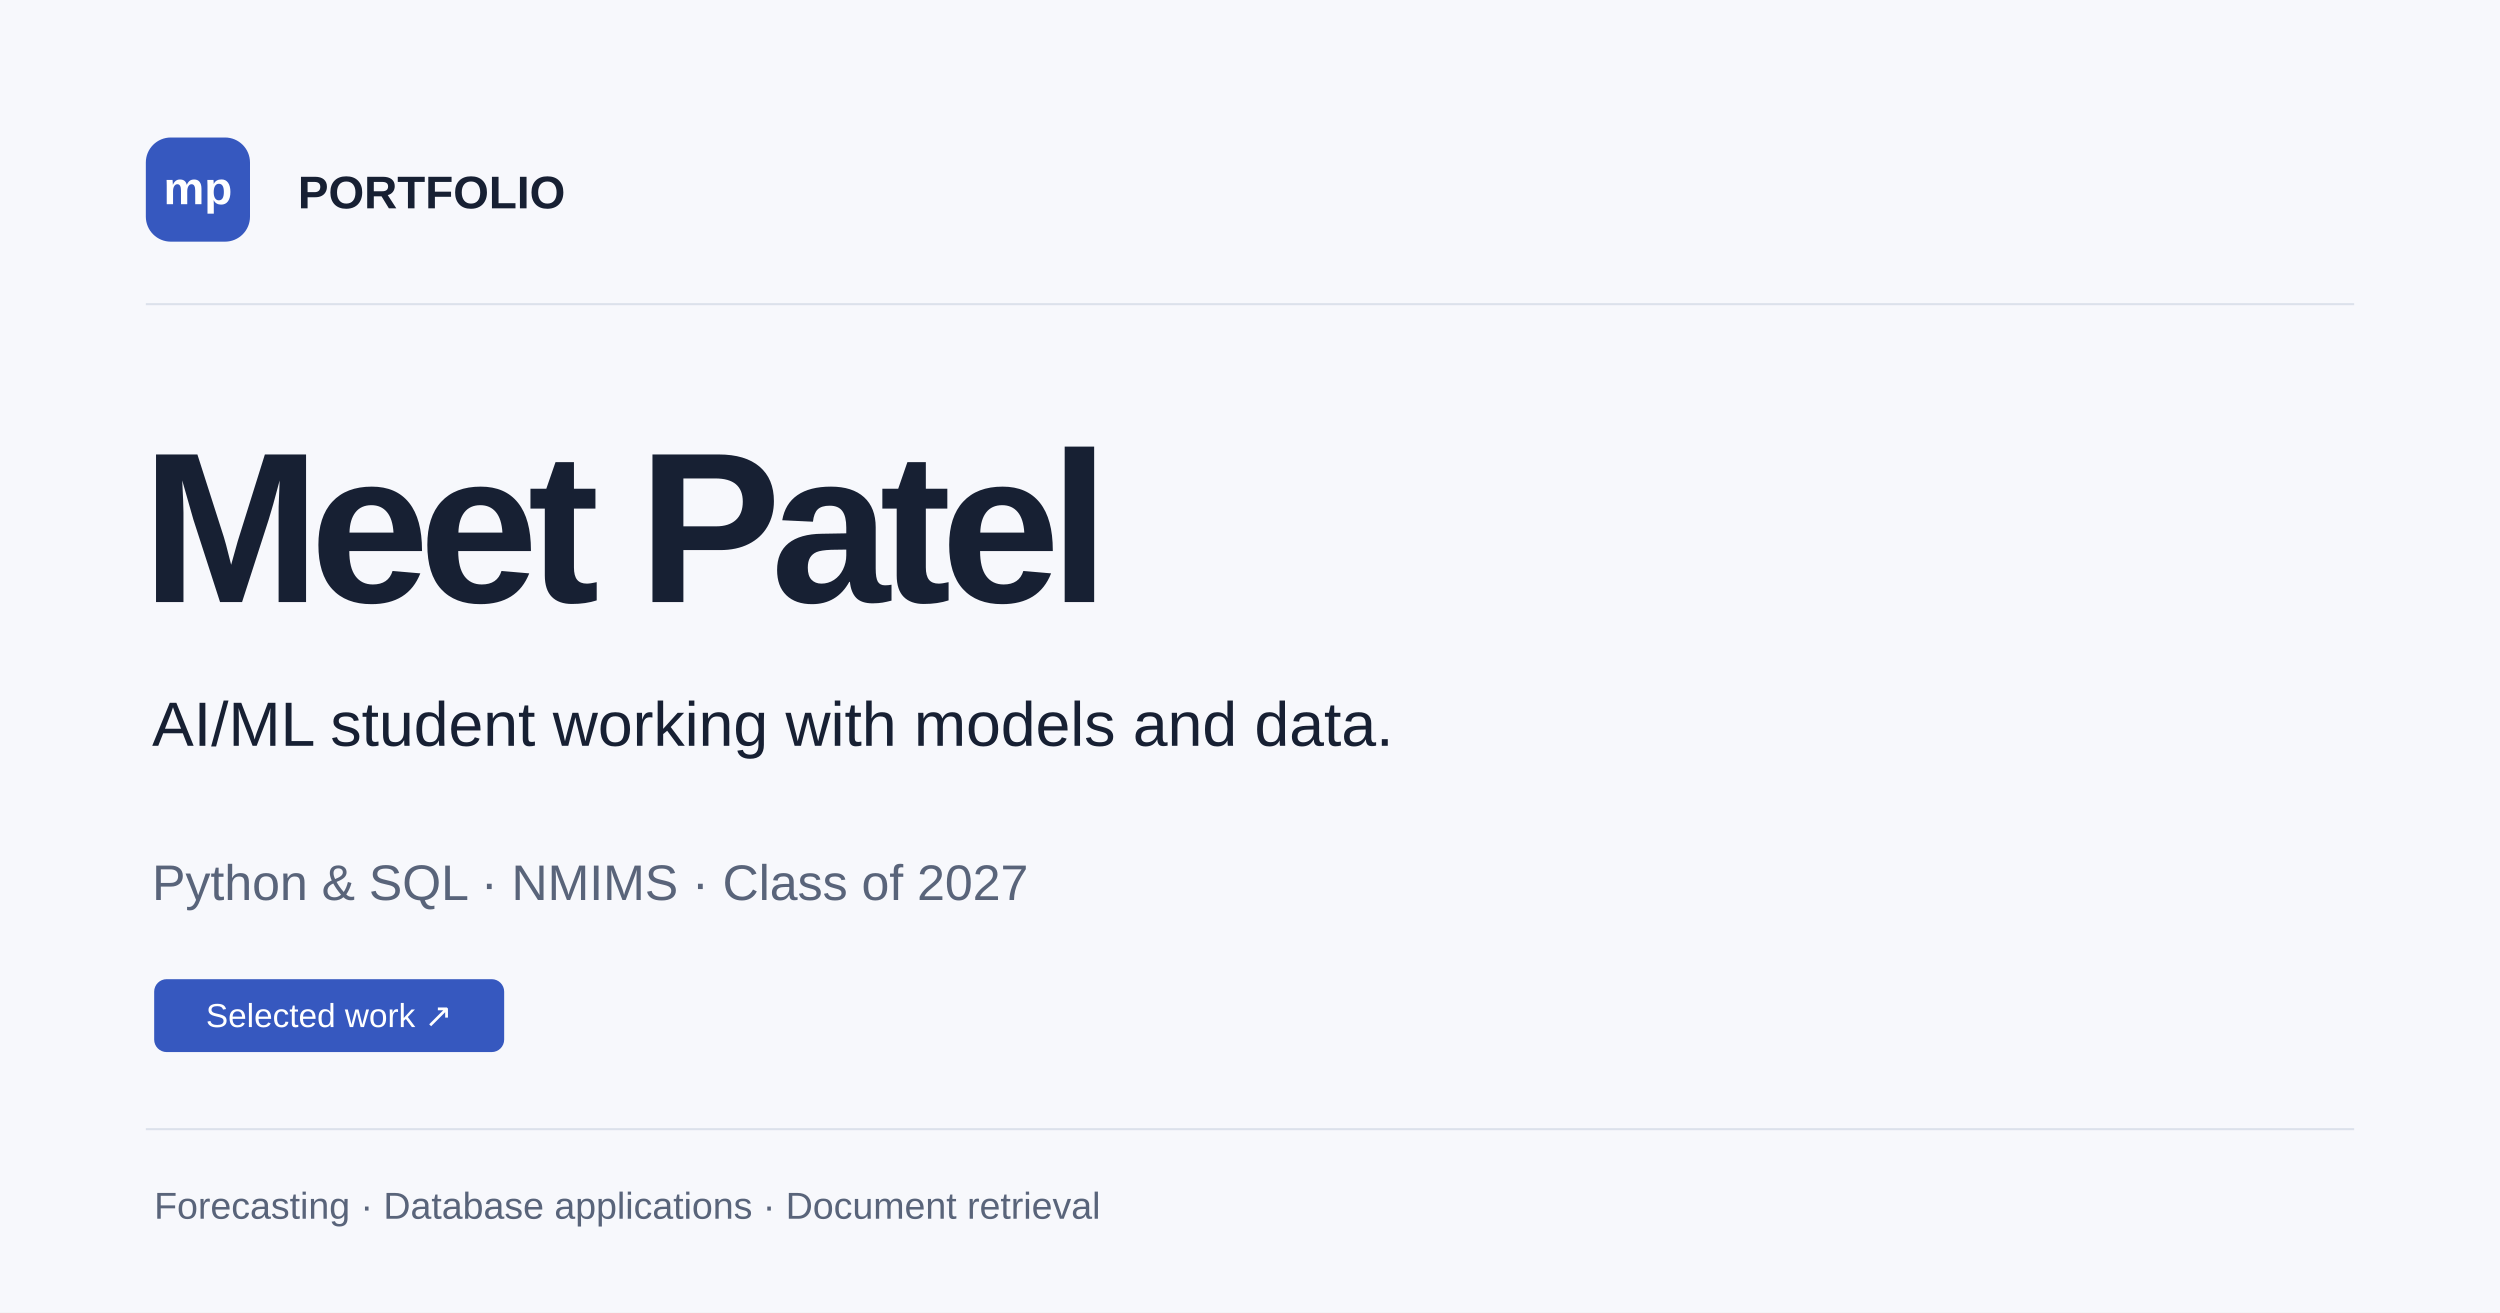
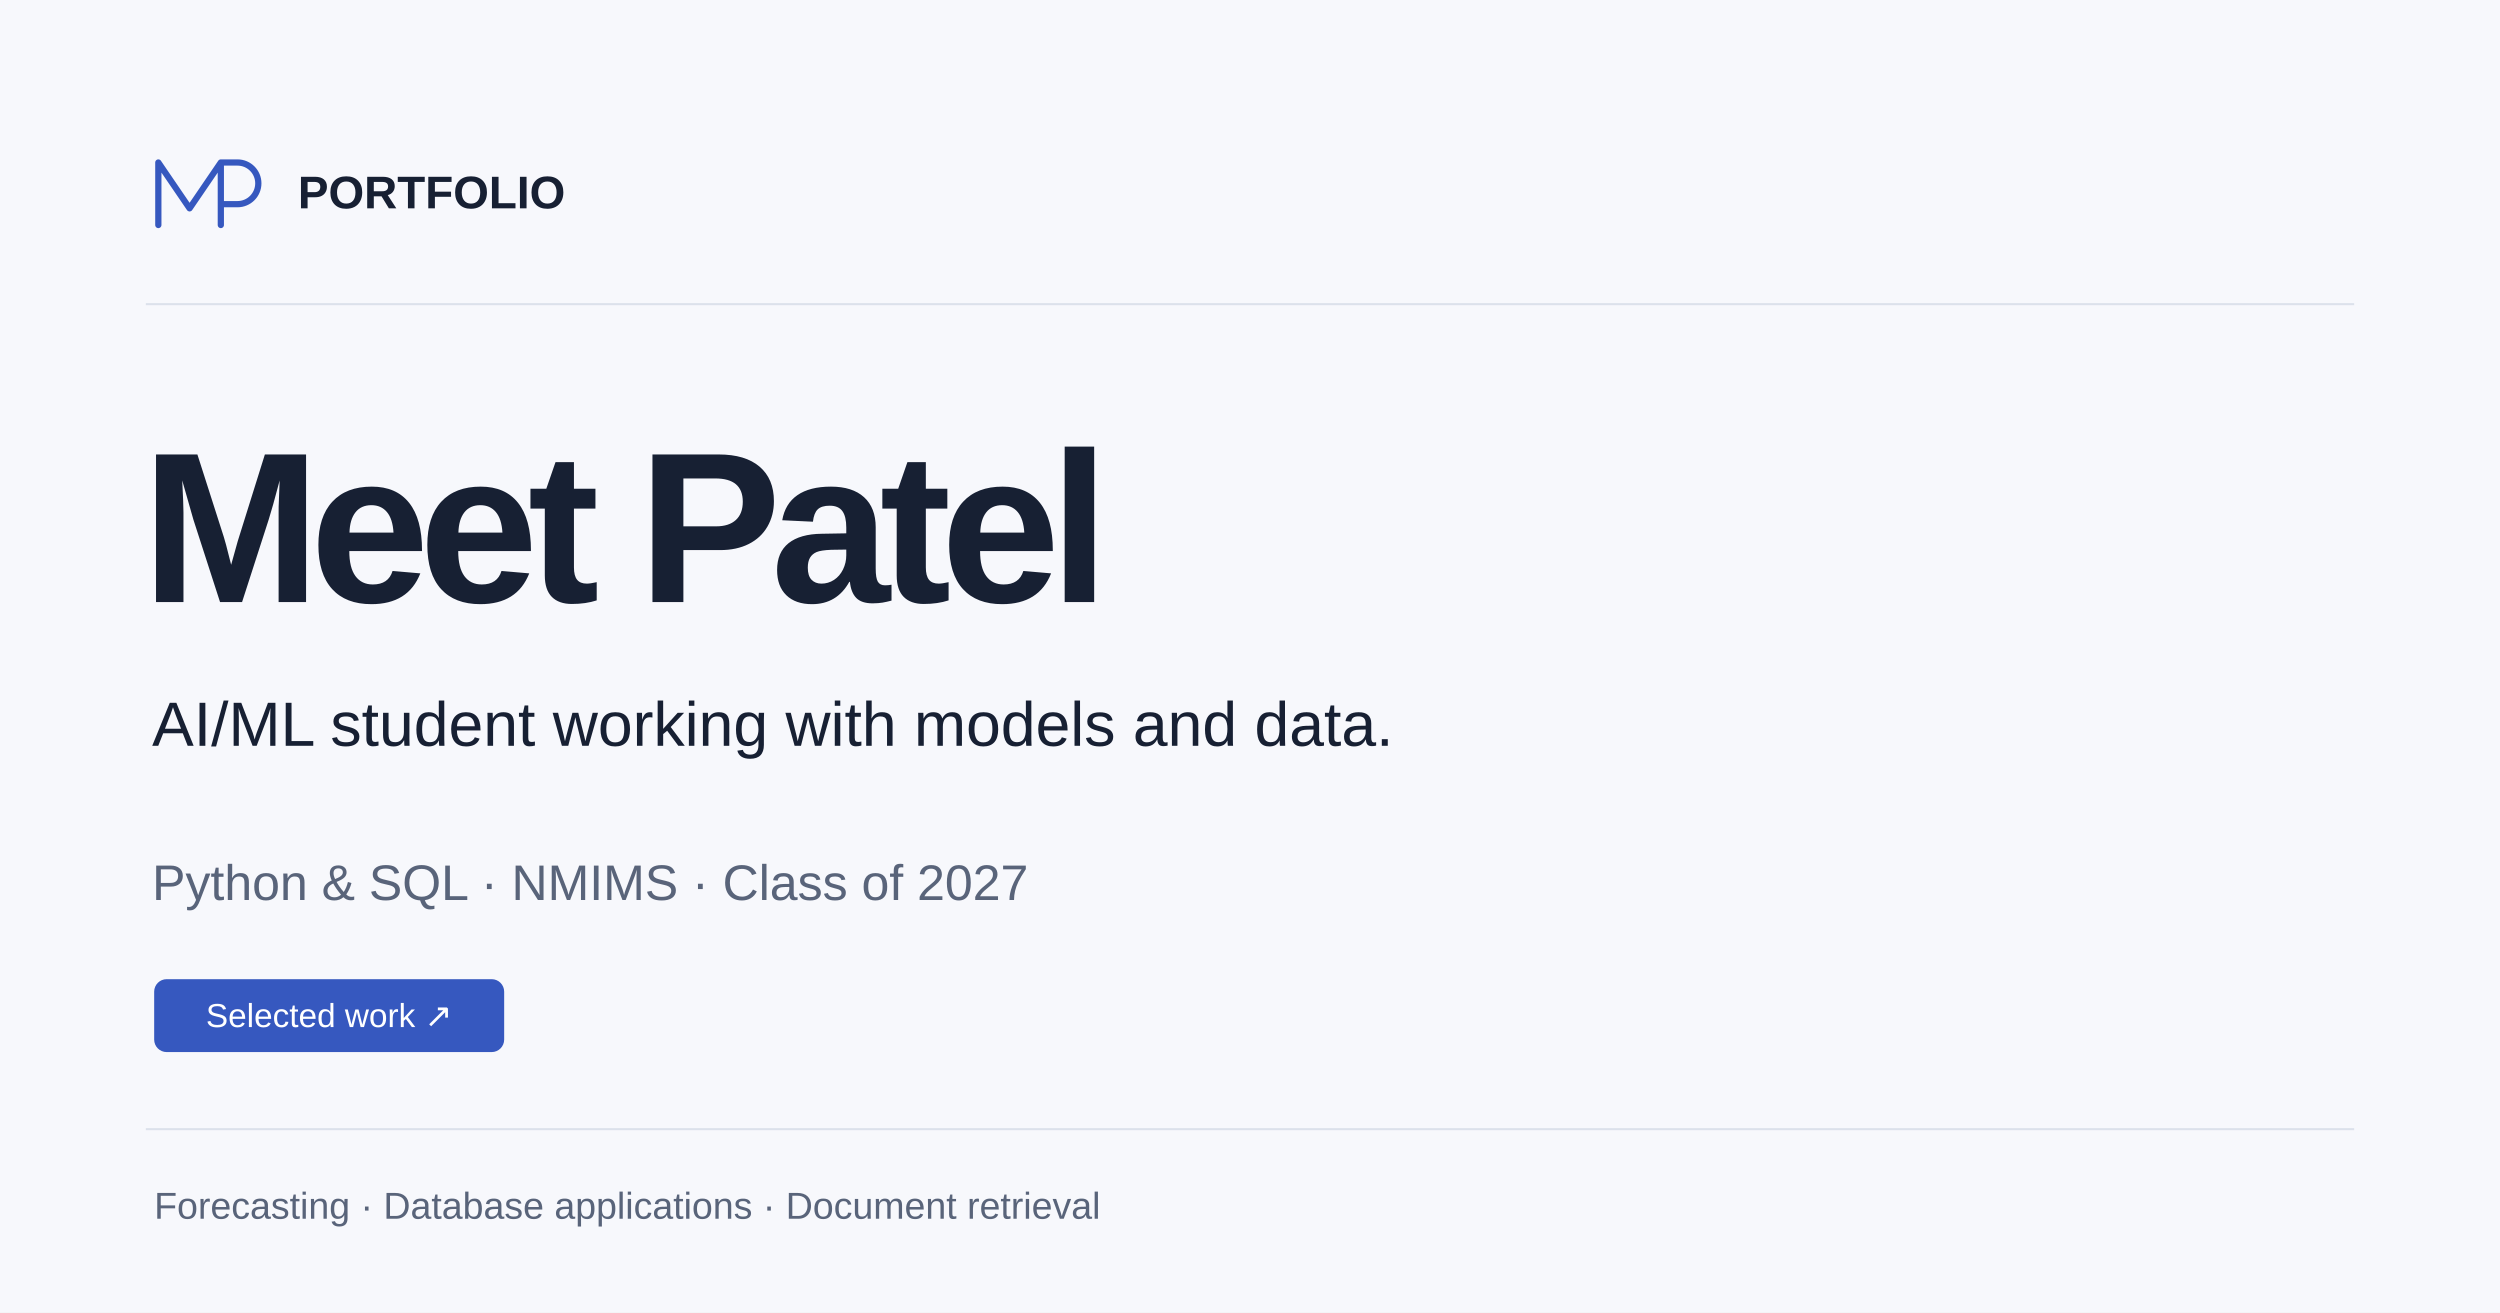
<svg xmlns="http://www.w3.org/2000/svg" width="1200" height="630" viewBox="0 0 1200 630">
  <rect width="1200" height="630" fill="#f7f8fc" />
-   <rect x="70" y="66" width="50" height="50" rx="12" fill="#3658bf" />
-   <text x="95" y="98" text-anchor="middle" font-family="Arial,sans-serif" font-size="22" font-weight="700" fill="#fff">mp</text>
+   <path d="M76 108V78l15 22 15-22v30m0-30h8a10 10 0 0 1 0 20h-8" stroke="#3658bf" stroke-width="3" stroke-linecap="round" stroke-linejoin="round" fill="none" />
  <text x="143" y="100" font-family="Arial,sans-serif" font-size="22" font-weight="600" fill="#172033">PORTFOLIO</text>
  <path d="M70 146h1060M70 542h1060" stroke="#dce1eb" />
  <text x="68" y="289" font-family="Arial,sans-serif" font-size="103" font-weight="700" letter-spacing="-5" fill="#172033">Meet Patel</text>
  <text x="73" y="358" font-family="Arial,sans-serif" font-size="30" fill="#172033">AI/ML student working with models and data.</text>
  <text x="73" y="432" font-family="Arial,sans-serif" font-size="24" fill="#59647a">Python &amp; SQL · NMIMS · Class of 2027</text>
  <rect x="74" y="470" width="168" height="35" rx="6" fill="#3658bf" />
  <text x="158" y="493" text-anchor="middle" font-family="Arial,sans-serif" font-size="16" fill="#fff">Selected work ↗</text>
  <text x="74" y="585" font-family="Arial,sans-serif" font-size="18" fill="#59647a">Forecasting · Database applications · Document retrieval</text>
</svg>
